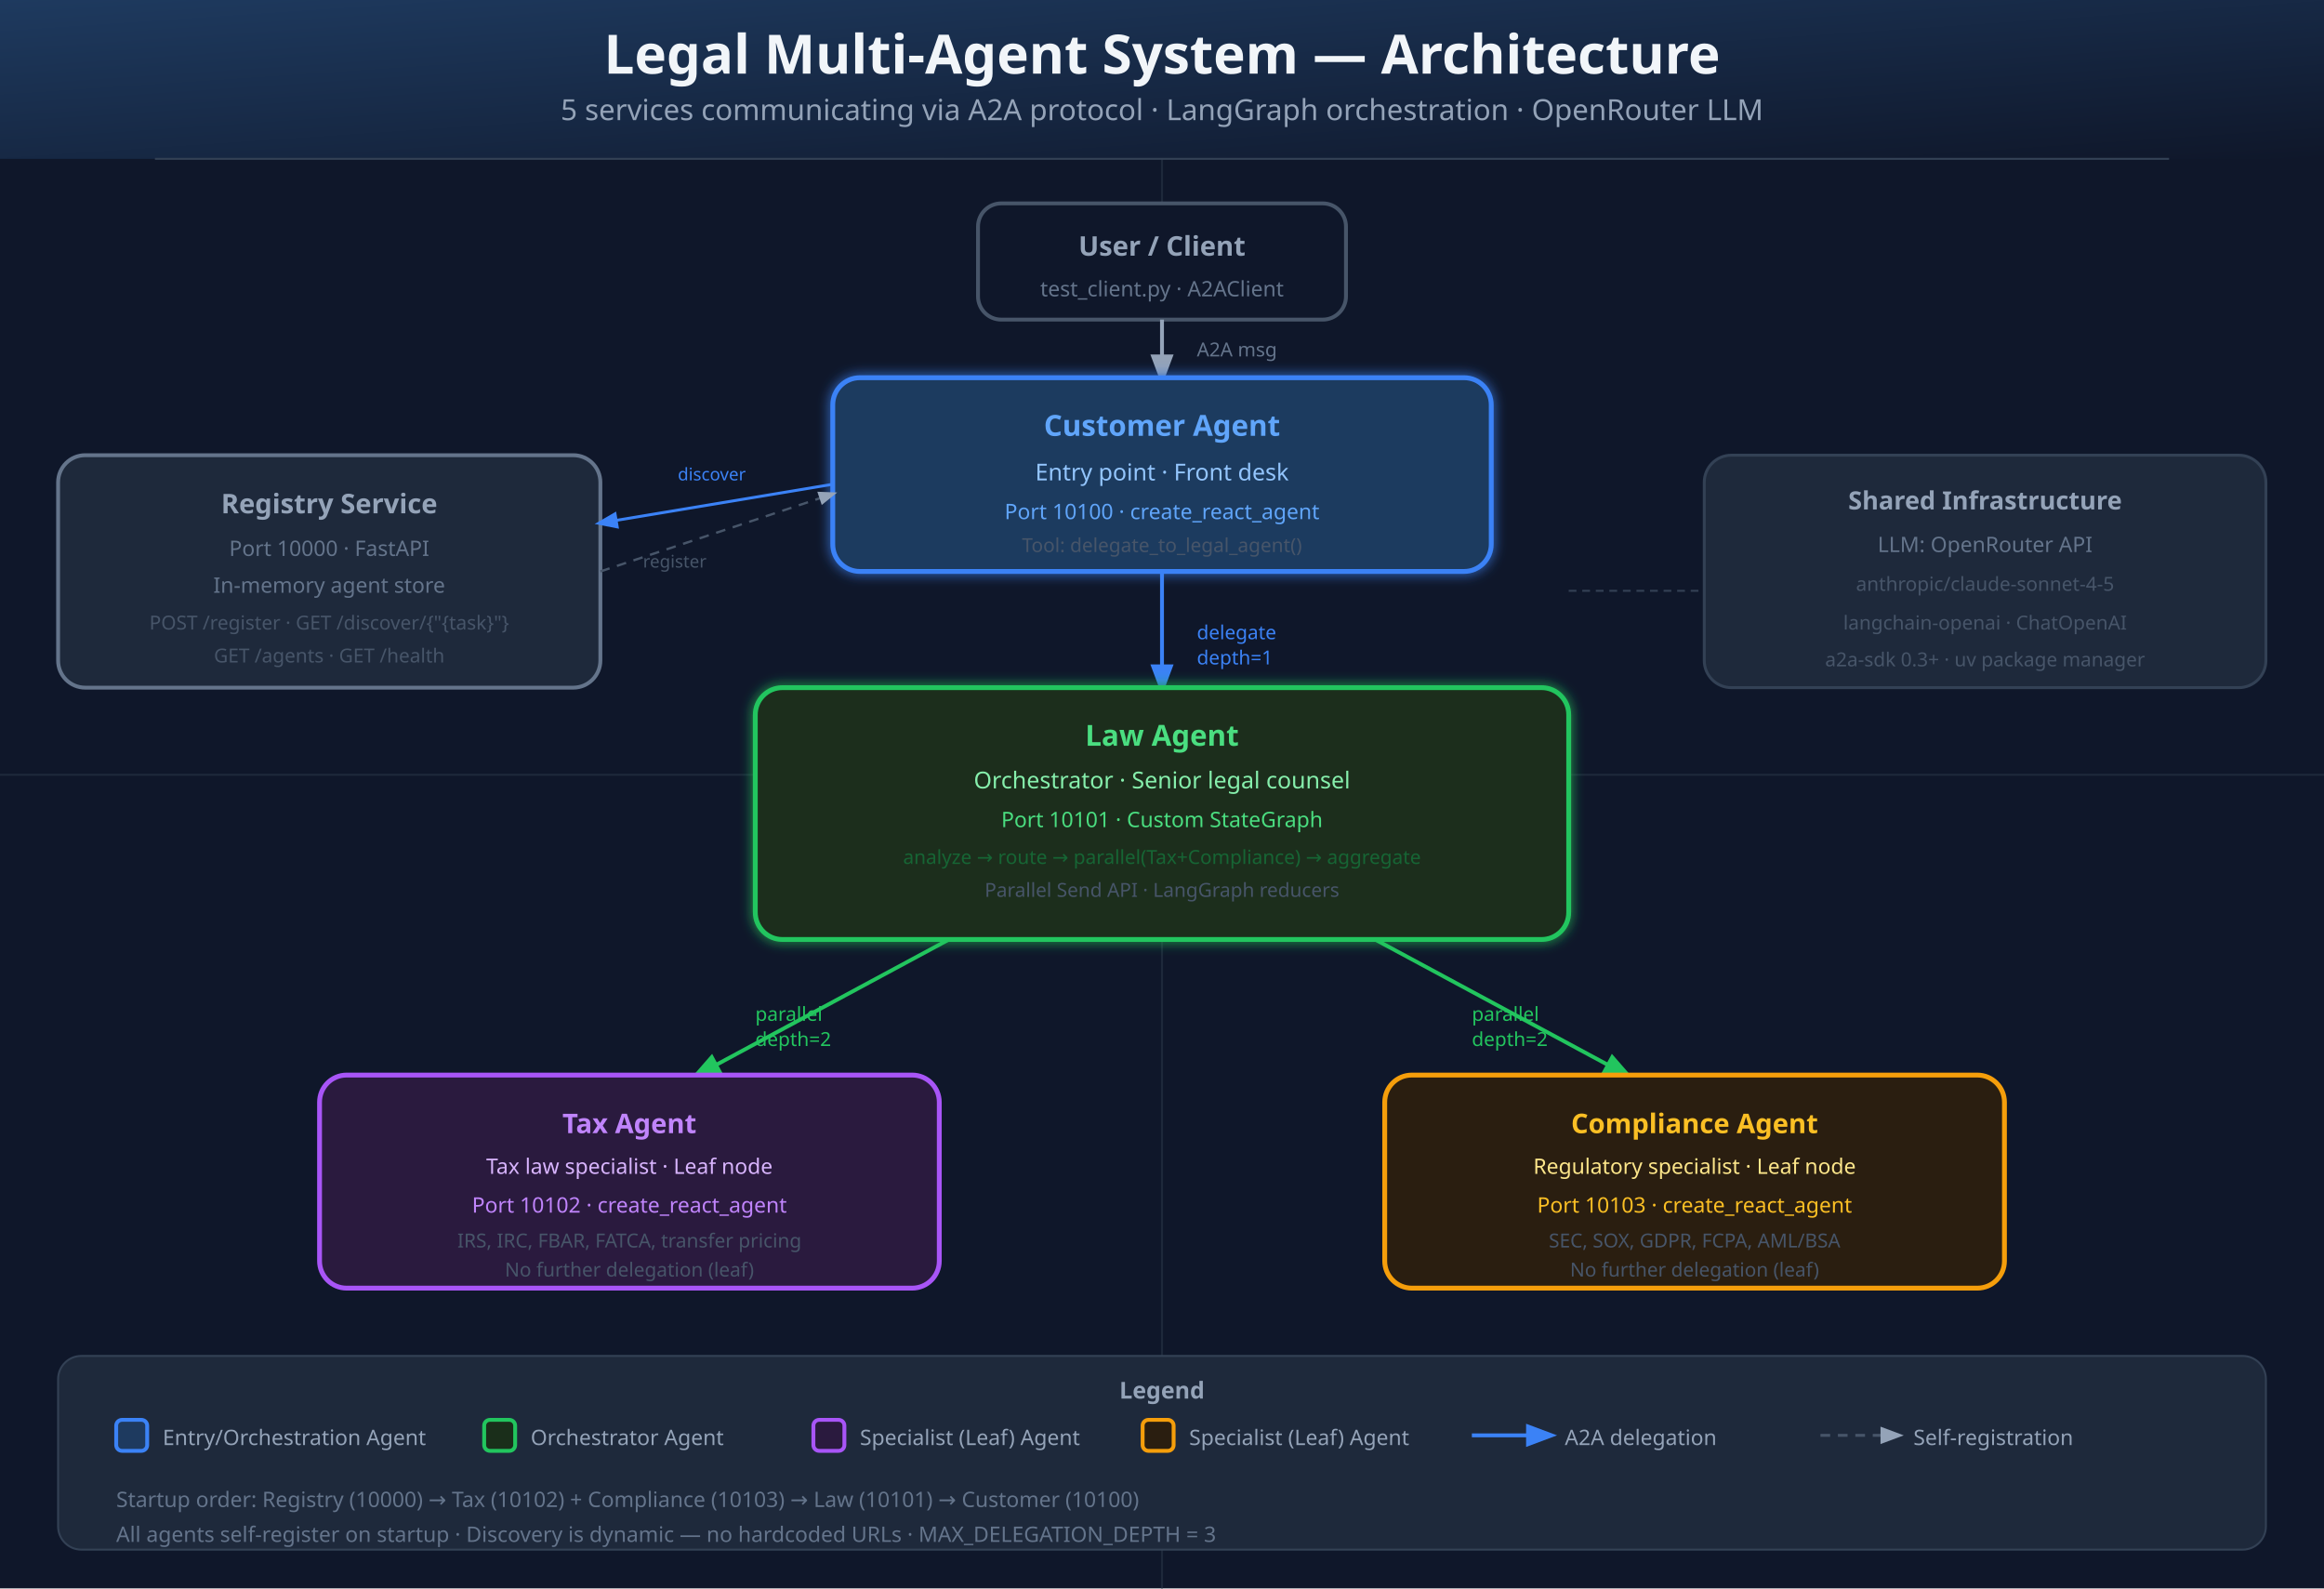
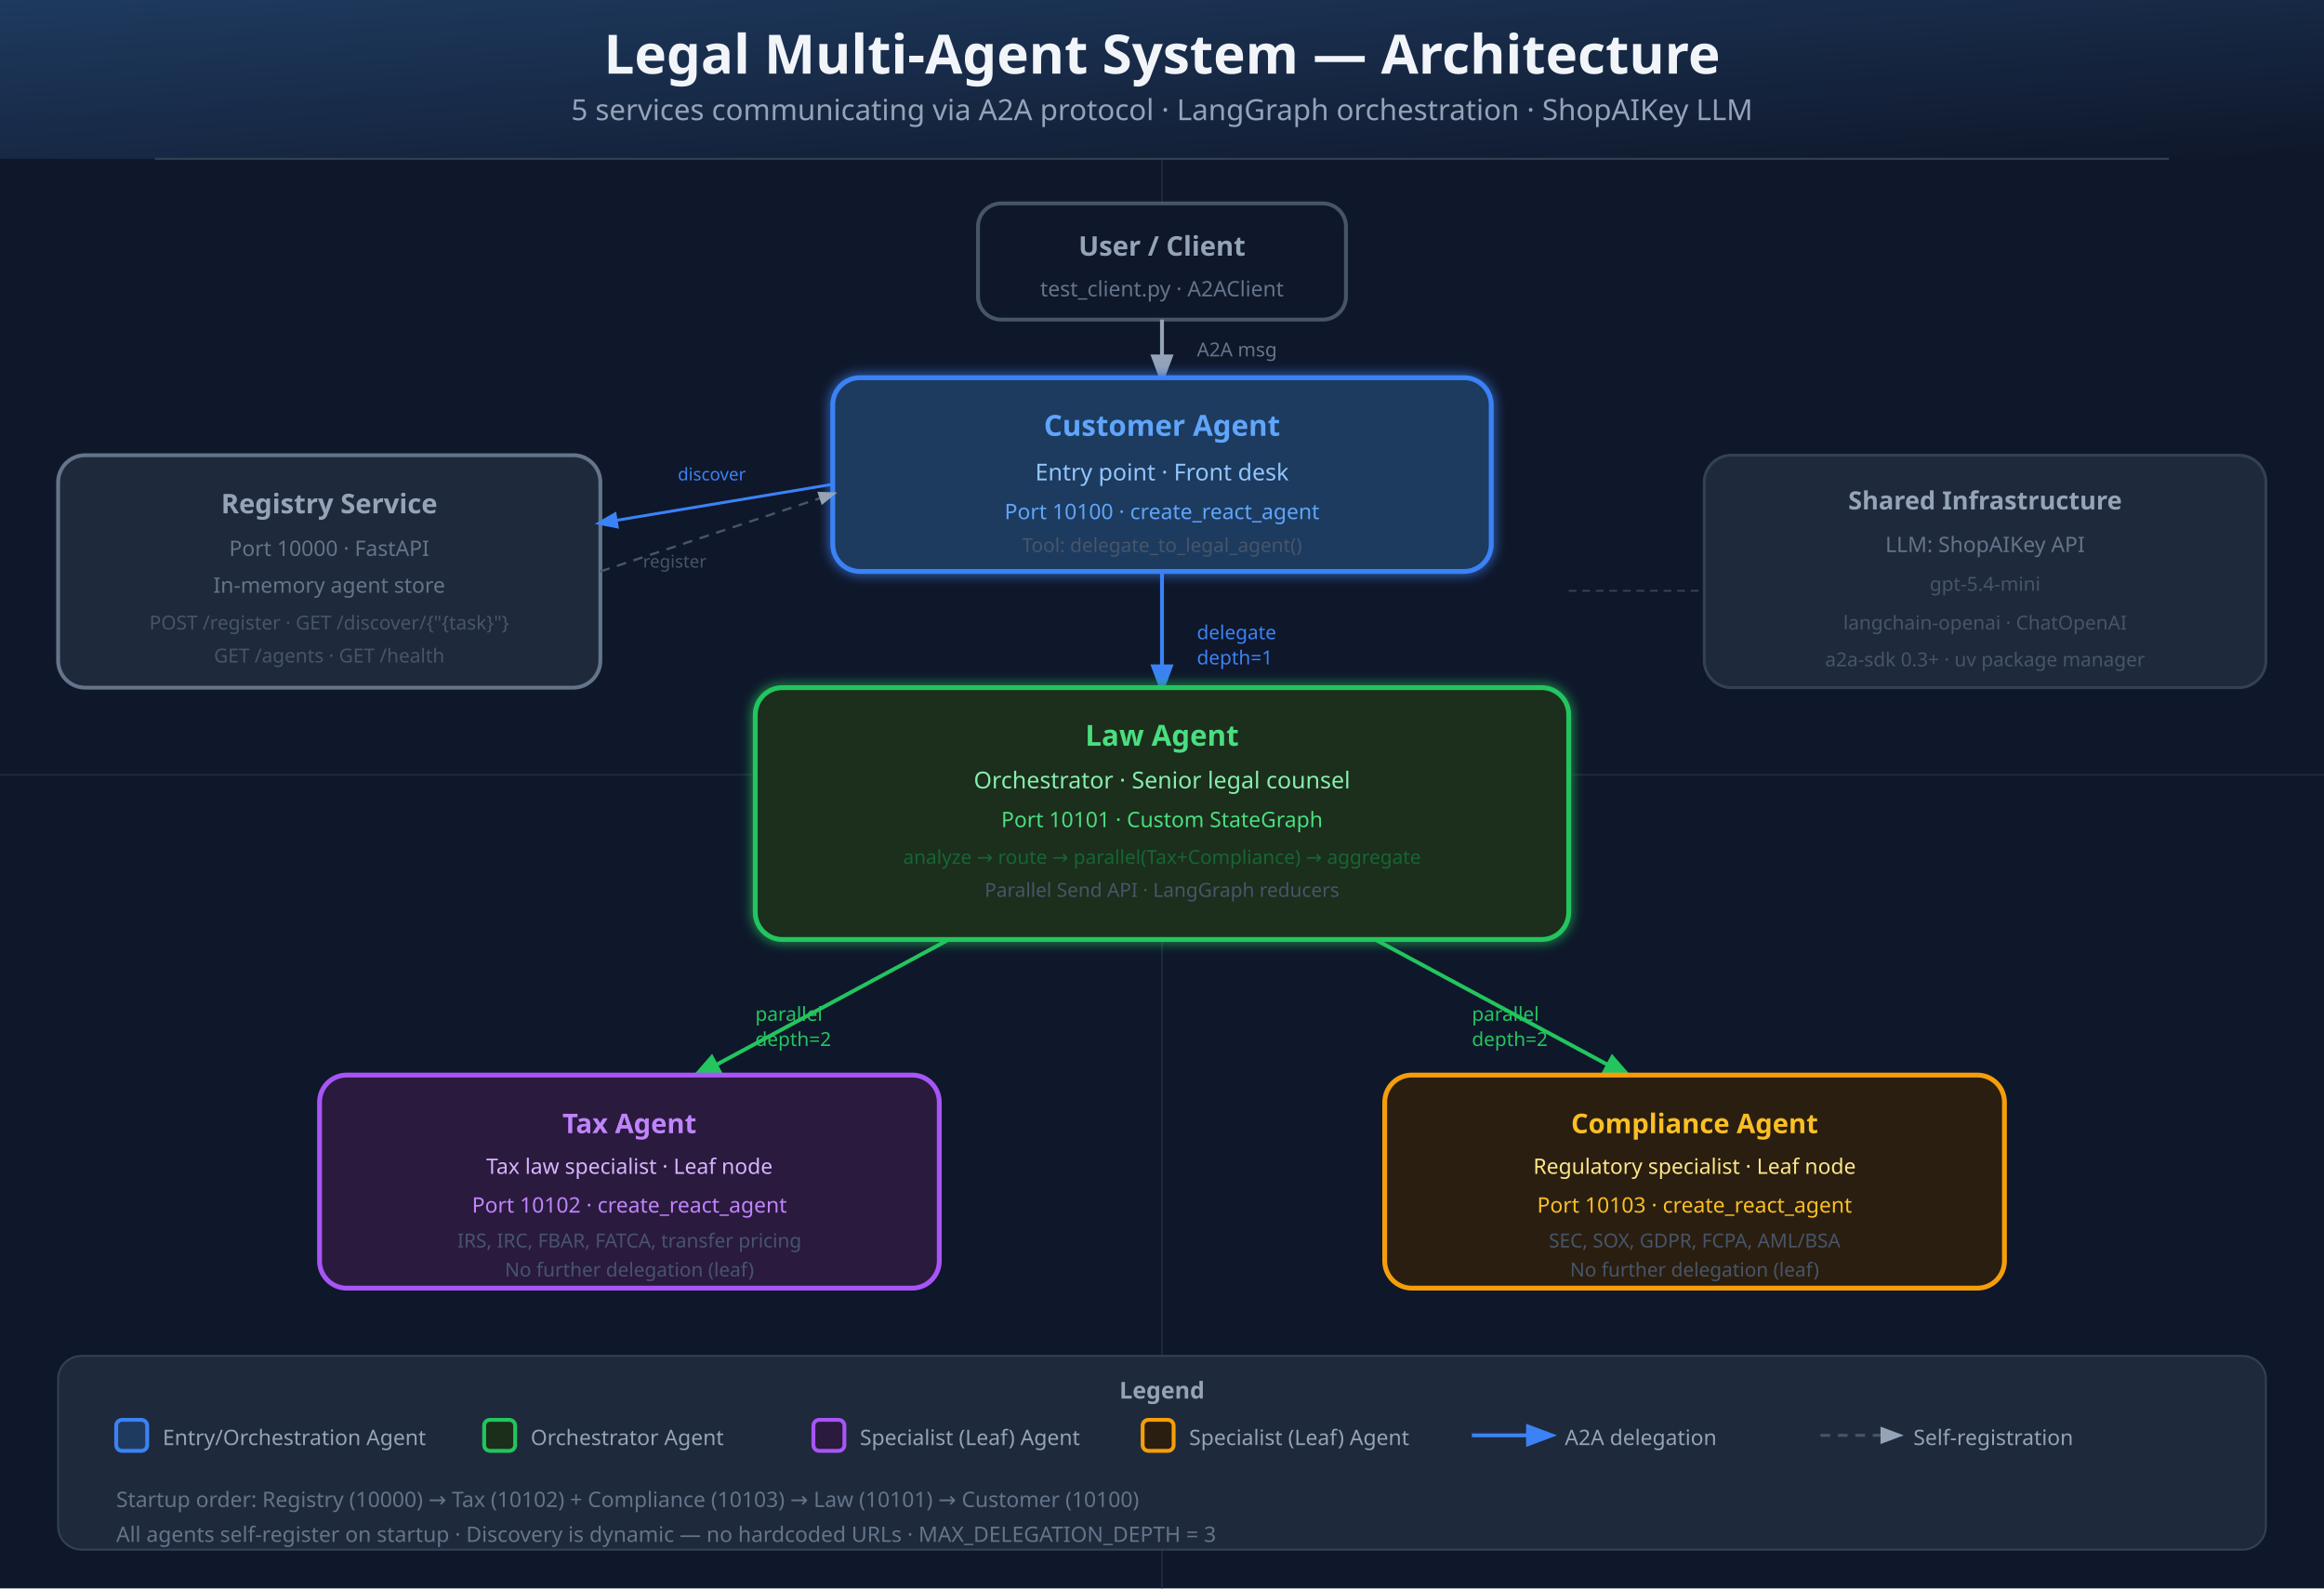
<svg xmlns="http://www.w3.org/2000/svg" viewBox="0 0 1200 820" font-family="'Segoe UI', system-ui, sans-serif">
  <defs>
    <marker id="arrowW" markerWidth="8" markerHeight="8" refX="6" refY="3" orient="auto">
      <path d="M0,0 L0,6 L8,3 z" fill="#94a3b8" />
    </marker>
    <marker id="arrowB" markerWidth="8" markerHeight="8" refX="6" refY="3" orient="auto">
      <path d="M0,0 L0,6 L8,3 z" fill="#3b82f6" />
    </marker>
    <marker id="arrowG" markerWidth="8" markerHeight="8" refX="6" refY="3" orient="auto">
      <path d="M0,0 L0,6 L8,3 z" fill="#22c55e" />
    </marker>
    <marker id="arrowP" markerWidth="8" markerHeight="8" refX="6" refY="3" orient="auto">
      <path d="M0,0 L0,6 L8,3 z" fill="#a855f7" />
    </marker>
    <marker id="arrowA" markerWidth="8" markerHeight="8" refX="6" refY="3" orient="auto">
      <path d="M0,0 L0,6 L8,3 z" fill="#f59e0b" />
    </marker>
    <filter id="glow">
      <feGaussianBlur stdDeviation="3" result="coloredBlur" />
      <feMerge>
        <feMergeNode in="coloredBlur" />
        <feMergeNode in="SourceGraphic" />
      </feMerge>
    </filter>
    <linearGradient id="heroGrad" x1="0" y1="0" x2="1" y2="1">
      <stop offset="0%" stop-color="#1e3a5f" />
      <stop offset="100%" stop-color="#0f172a" />
    </linearGradient>
  </defs>
  <rect width="1200" height="820" fill="#0f172a" />
  <line x1="0" y1="400" x2="1200" y2="400" stroke="#1e293b" stroke-width="1" />
  <line x1="600" y1="82" x2="600" y2="820" stroke="#1e293b" stroke-width="1" />
  <rect x="0" y="0" width="1200" height="82" fill="url(#heroGrad)" />
  <text x="600" y="38" text-anchor="middle" font-size="28" font-weight="700" fill="#f1f5f9">Legal Multi-Agent System — Architecture</text>
-   <text x="600" y="62" text-anchor="middle" font-size="15" fill="#94a3b8">5 services communicating via A2A protocol · LangGraph orchestration · OpenRouter LLM</text>
+   <text x="600" y="62" text-anchor="middle" font-size="15" fill="#94a3b8">5 services communicating via A2A protocol · LangGraph orchestration · ShopAIKey LLM</text>
  <line x1="80" y1="82" x2="1120" y2="82" stroke="#334155" stroke-width="1" />
  <rect x="505" y="105" width="190" height="60" rx="12" fill="#0f172a" stroke="#475569" stroke-width="2" />
  <text x="600" y="132" text-anchor="middle" font-size="14" font-weight="700" fill="#94a3b8">User / Client</text>
  <text x="600" y="153" text-anchor="middle" font-size="11" fill="#64748b">test_client.py · A2AClient</text>
  <line x1="600" y1="165" x2="600" y2="195" stroke="#94a3b8" stroke-width="2" marker-end="url(#arrowW)" />
  <text x="618" y="184" font-size="10" fill="#64748b">A2A msg</text>
  <rect x="430" y="195" width="340" height="100" rx="14" fill="#1e3a5f" stroke="#3b82f6" stroke-width="2.5" filter="url(#glow)" />
  <text x="600" y="225" text-anchor="middle" font-size="15" font-weight="700" fill="#60a5fa">Customer Agent</text>
  <text x="600" y="248" text-anchor="middle" font-size="12" fill="#93c5fd">Entry point · Front desk</text>
  <text x="600" y="268" text-anchor="middle" font-size="11" fill="#60a5fa">Port 10100 · create_react_agent</text>
  <text x="600" y="285" text-anchor="middle" font-size="10" fill="#475569">Tool: delegate_to_legal_agent()</text>
  <rect x="30" y="235" width="280" height="120" rx="14" fill="#1e293b" stroke="#64748b" stroke-width="2" />
  <text x="170" y="265" text-anchor="middle" font-size="14" font-weight="700" fill="#94a3b8">Registry Service</text>
  <text x="170" y="287" text-anchor="middle" font-size="11" fill="#64748b">Port 10000 · FastAPI</text>
  <text x="170" y="306" text-anchor="middle" font-size="11" fill="#64748b">In-memory agent store</text>
  <text x="170" y="325" text-anchor="middle" font-size="10" fill="#475569">POST /register · GET /discover/{"{task}"}</text>
  <text x="170" y="342" text-anchor="middle" font-size="10" fill="#475569">GET /agents · GET /health</text>
  <line x1="310" y1="295" x2="430" y2="255" stroke="#475569" stroke-width="1.2" stroke-dasharray="5,4" marker-end="url(#arrowW)" />
  <line x1="430" y1="250" x2="310" y2="270" stroke="#3b82f6" stroke-width="1.5" marker-end="url(#arrowB)" />
  <text x="350" y="248" font-size="9" fill="#3b82f6">discover</text>
  <text x="332" y="293" font-size="9" fill="#475569">register</text>
  <line x1="600" y1="295" x2="600" y2="355" stroke="#3b82f6" stroke-width="2" marker-end="url(#arrowB)" />
  <text x="618" y="330" font-size="10" fill="#3b82f6">delegate</text>
  <text x="618" y="343" font-size="10" fill="#3b82f6">depth=1</text>
  <rect x="390" y="355" width="420" height="130" rx="14" fill="#1a2e1a" stroke="#22c55e" stroke-width="2.5" filter="url(#glow)" />
  <text x="600" y="385" text-anchor="middle" font-size="15" font-weight="700" fill="#4ade80">Law Agent</text>
  <text x="600" y="407" text-anchor="middle" font-size="12" fill="#86efac">Orchestrator · Senior legal counsel</text>
  <text x="600" y="427" text-anchor="middle" font-size="11" fill="#4ade80">Port 10101 · Custom StateGraph</text>
  <text x="600" y="446" text-anchor="middle" font-size="10" fill="#166534">analyze → route → parallel(Tax+Compliance) → aggregate</text>
  <text x="600" y="463" text-anchor="middle" font-size="10" fill="#475569">Parallel Send API · LangGraph reducers</text>
  <line x1="490" y1="485" x2="360" y2="555" stroke="#22c55e" stroke-width="2" marker-end="url(#arrowG)" />
  <text x="390" y="527" font-size="10" fill="#22c55e">parallel</text>
  <text x="390" y="540" font-size="10" fill="#22c55e">depth=2</text>
  <line x1="710" y1="485" x2="840" y2="555" stroke="#22c55e" stroke-width="2" marker-end="url(#arrowG)" />
  <text x="760" y="527" font-size="10" fill="#22c55e">parallel</text>
  <text x="760" y="540" font-size="10" fill="#22c55e">depth=2</text>
  <rect x="165" y="555" width="320" height="110" rx="14" fill="#2a1a3e" stroke="#a855f7" stroke-width="2.5" />
  <text x="325" y="585" text-anchor="middle" font-size="14" font-weight="700" fill="#c084fc">Tax Agent</text>
  <text x="325" y="606" text-anchor="middle" font-size="11" fill="#d8b4fe">Tax law specialist · Leaf node</text>
  <text x="325" y="626" text-anchor="middle" font-size="11" fill="#c084fc">Port 10102 · create_react_agent</text>
  <text x="325" y="644" text-anchor="middle" font-size="10" fill="#475569">IRS, IRC, FBAR, FATCA, transfer pricing</text>
  <text x="325" y="659" text-anchor="middle" font-size="10" fill="#475569">No further delegation (leaf)</text>
  <rect x="715" y="555" width="320" height="110" rx="14" fill="#2a1e10" stroke="#f59e0b" stroke-width="2.5" />
  <text x="875" y="585" text-anchor="middle" font-size="14" font-weight="700" fill="#fbbf24">Compliance Agent</text>
  <text x="875" y="606" text-anchor="middle" font-size="11" fill="#fde68a">Regulatory specialist · Leaf node</text>
  <text x="875" y="626" text-anchor="middle" font-size="11" fill="#fbbf24">Port 10103 · create_react_agent</text>
  <text x="875" y="644" text-anchor="middle" font-size="10" fill="#475569">SEC, SOX, GDPR, FCPA, AML/BSA</text>
  <text x="875" y="659" text-anchor="middle" font-size="10" fill="#475569">No further delegation (leaf)</text>
  <rect x="880" y="235" width="290" height="120" rx="14" fill="#1e293b" stroke="#334155" stroke-width="1.5" />
  <text x="1025" y="263" text-anchor="middle" font-size="13" font-weight="700" fill="#94a3b8">Shared Infrastructure</text>
-   <text x="1025" y="285" text-anchor="middle" font-size="11" fill="#64748b">LLM: OpenRouter API</text>
-   <text x="1025" y="305" text-anchor="middle" font-size="10" fill="#475569">anthropic/claude-sonnet-4-5</text>
+   <text x="1025" y="285" text-anchor="middle" font-size="11" fill="#64748b">LLM: ShopAIKey API</text>
+   <text x="1025" y="305" text-anchor="middle" font-size="10" fill="#475569">gpt-5.4-mini</text>
  <text x="1025" y="325" text-anchor="middle" font-size="10" fill="#475569">langchain-openai · ChatOpenAI</text>
  <text x="1025" y="344" text-anchor="middle" font-size="10" fill="#475569">a2a-sdk 0.3+ · uv package manager</text>
  <line x1="810" y1="305" x2="880" y2="305" stroke="#334155" stroke-width="1" stroke-dasharray="4,3" />
  <rect x="30" y="700" width="1140" height="100" rx="12" fill="#1e293b" stroke="#334155" stroke-width="1" />
  <text x="600" y="722" text-anchor="middle" font-size="12" font-weight="700" fill="#94a3b8">Legend</text>
  <rect x="60" y="733" width="16" height="16" rx="3" fill="#1e3a5f" stroke="#3b82f6" stroke-width="2" />
  <text x="84" y="746" font-size="11" fill="#94a3b8">Entry/Orchestration Agent</text>
  <rect x="250" y="733" width="16" height="16" rx="3" fill="#1a2e1a" stroke="#22c55e" stroke-width="2" />
  <text x="274" y="746" font-size="11" fill="#94a3b8">Orchestrator Agent</text>
  <rect x="420" y="733" width="16" height="16" rx="3" fill="#2a1a3e" stroke="#a855f7" stroke-width="2" />
  <text x="444" y="746" font-size="11" fill="#94a3b8">Specialist (Leaf) Agent</text>
  <rect x="590" y="733" width="16" height="16" rx="3" fill="#2a1e10" stroke="#f59e0b" stroke-width="2" />
  <text x="614" y="746" font-size="11" fill="#94a3b8">Specialist (Leaf) Agent</text>
  <line x1="760" y1="741" x2="800" y2="741" stroke="#3b82f6" stroke-width="2" marker-end="url(#arrowB)" />
  <text x="808" y="746" font-size="11" fill="#94a3b8">A2A delegation</text>
  <line x1="940" y1="741" x2="980" y2="741" stroke="#475569" stroke-width="1.5" stroke-dasharray="5,4" marker-end="url(#arrowW)" />
  <text x="988" y="746" font-size="11" fill="#94a3b8">Self-registration</text>
  <text x="60" y="778" font-size="11" fill="#64748b">Startup order: Registry (10000) → Tax (10102) + Compliance (10103) → Law (10101) → Customer (10100)</text>
  <text x="60" y="796" font-size="11" fill="#64748b">All agents self-register on startup · Discovery is dynamic — no hardcoded URLs · MAX_DELEGATION_DEPTH = 3</text>
</svg>
